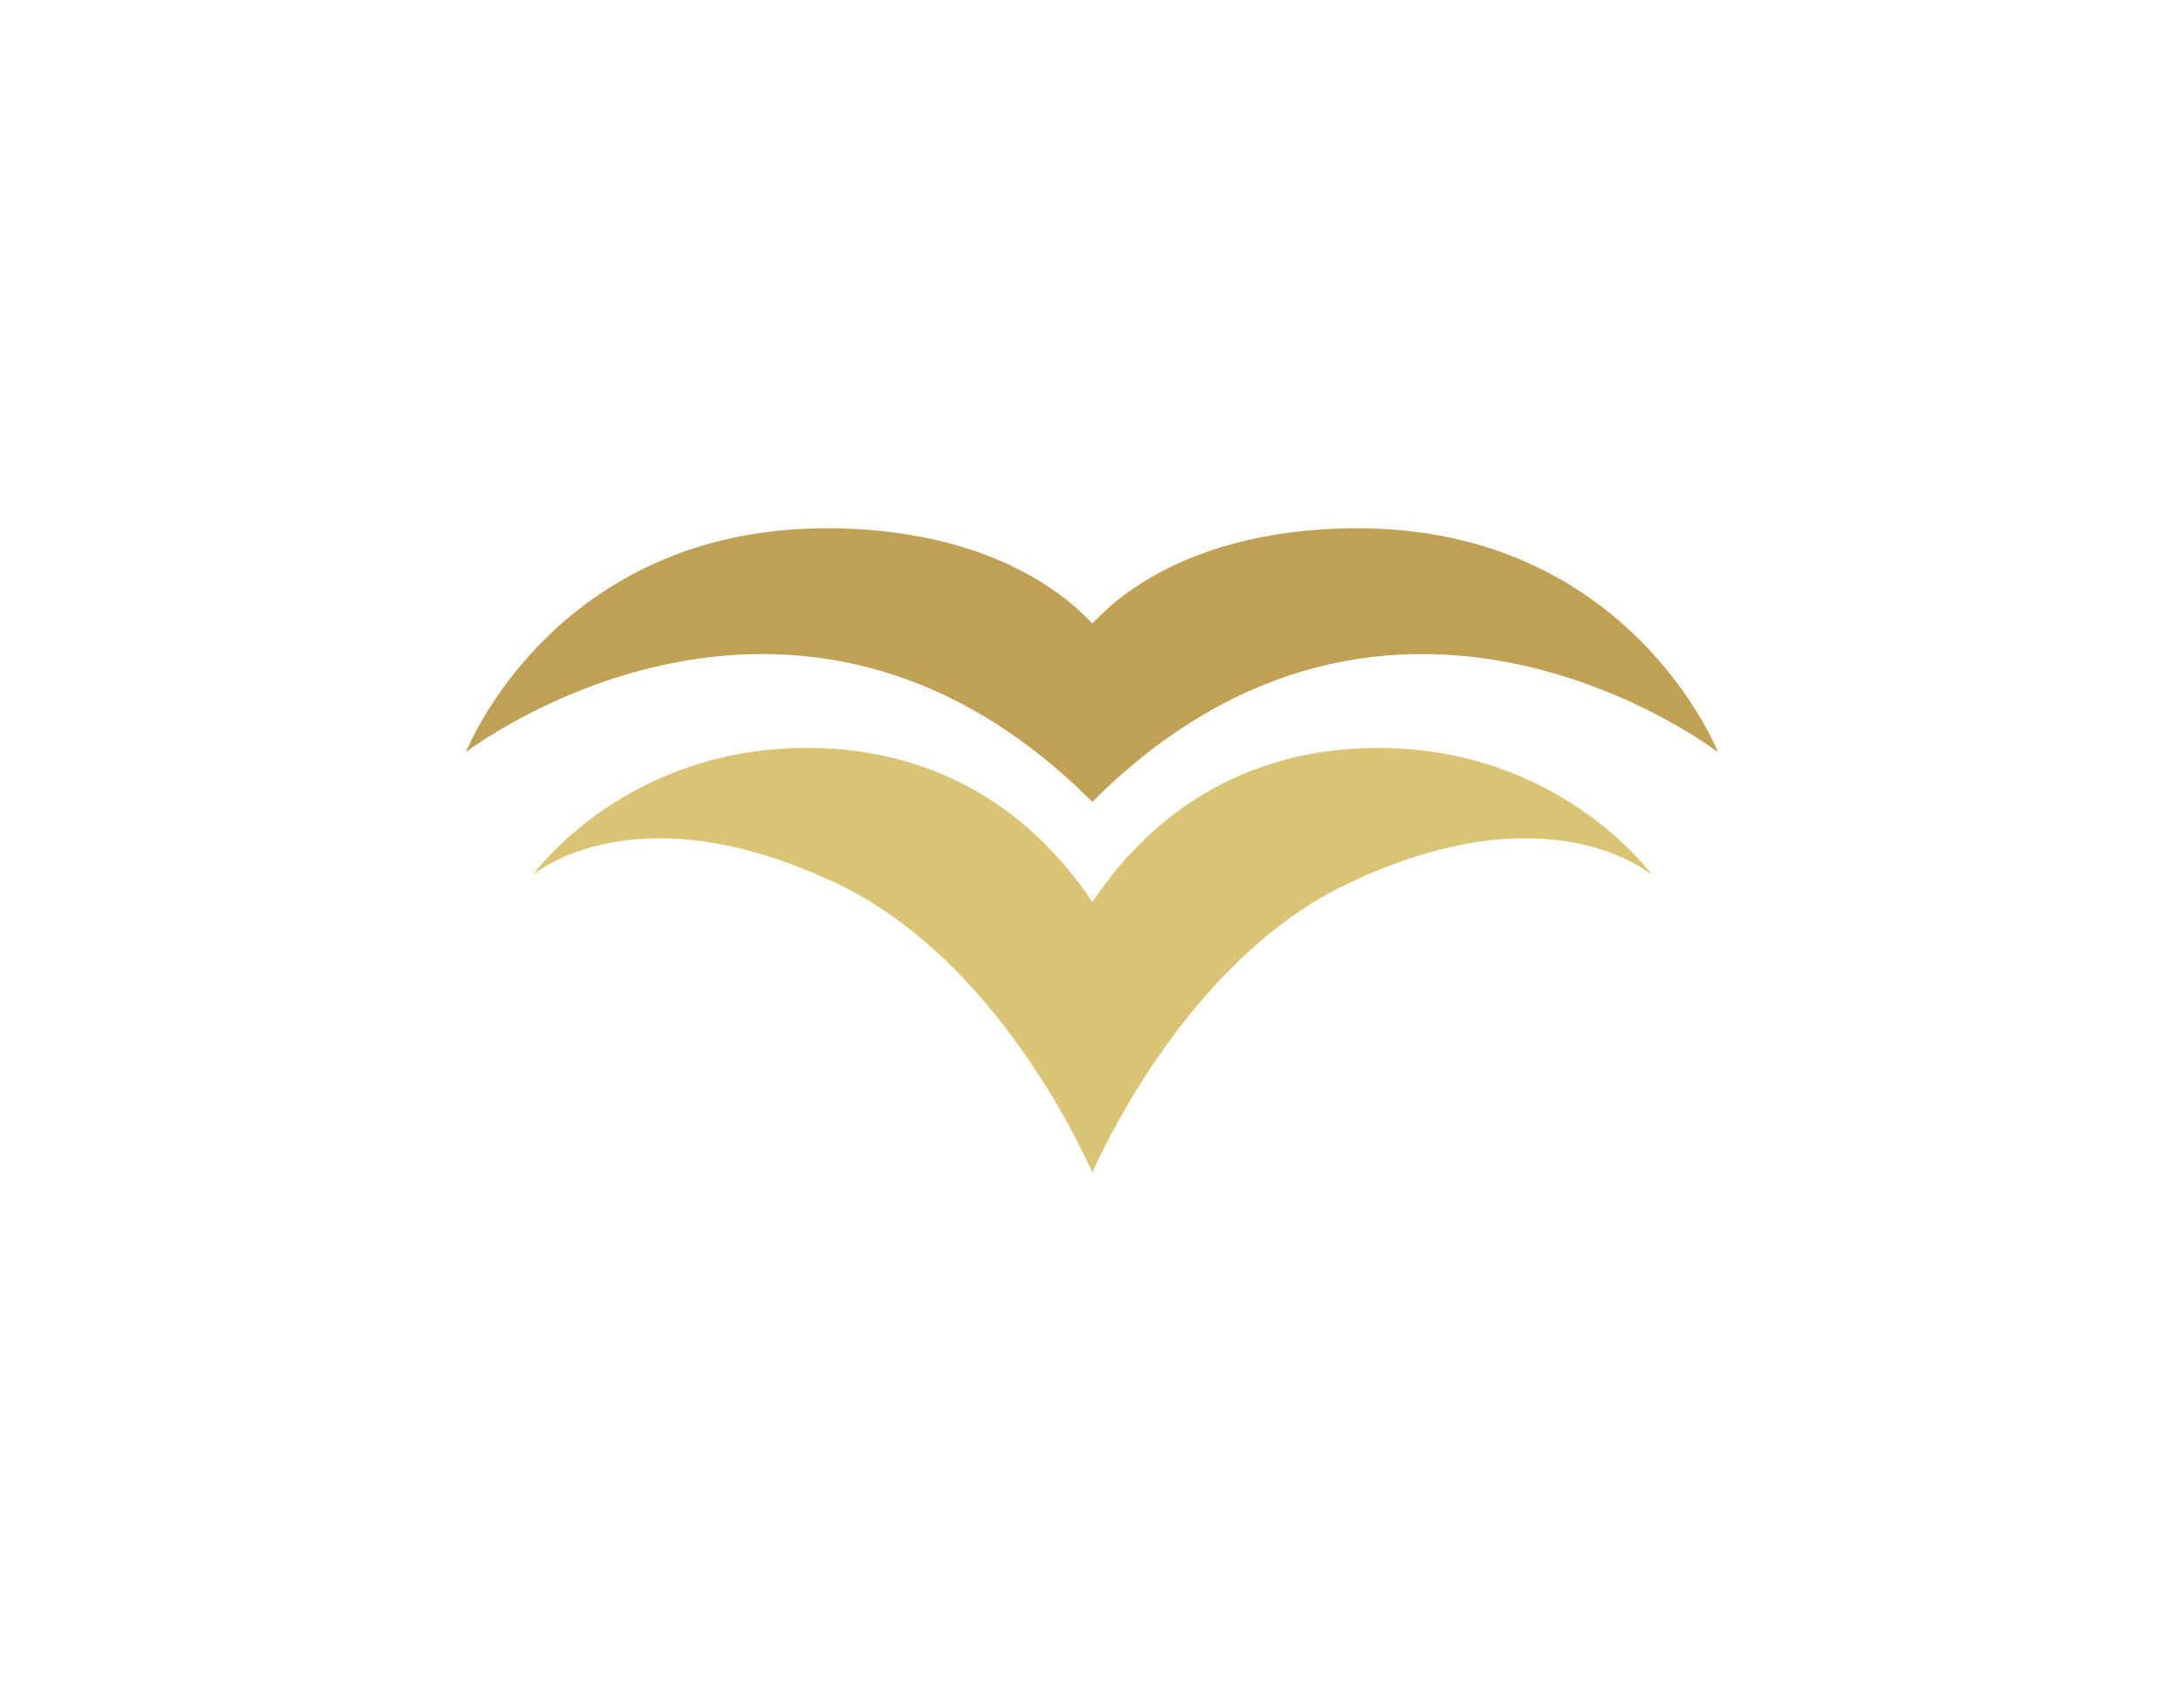
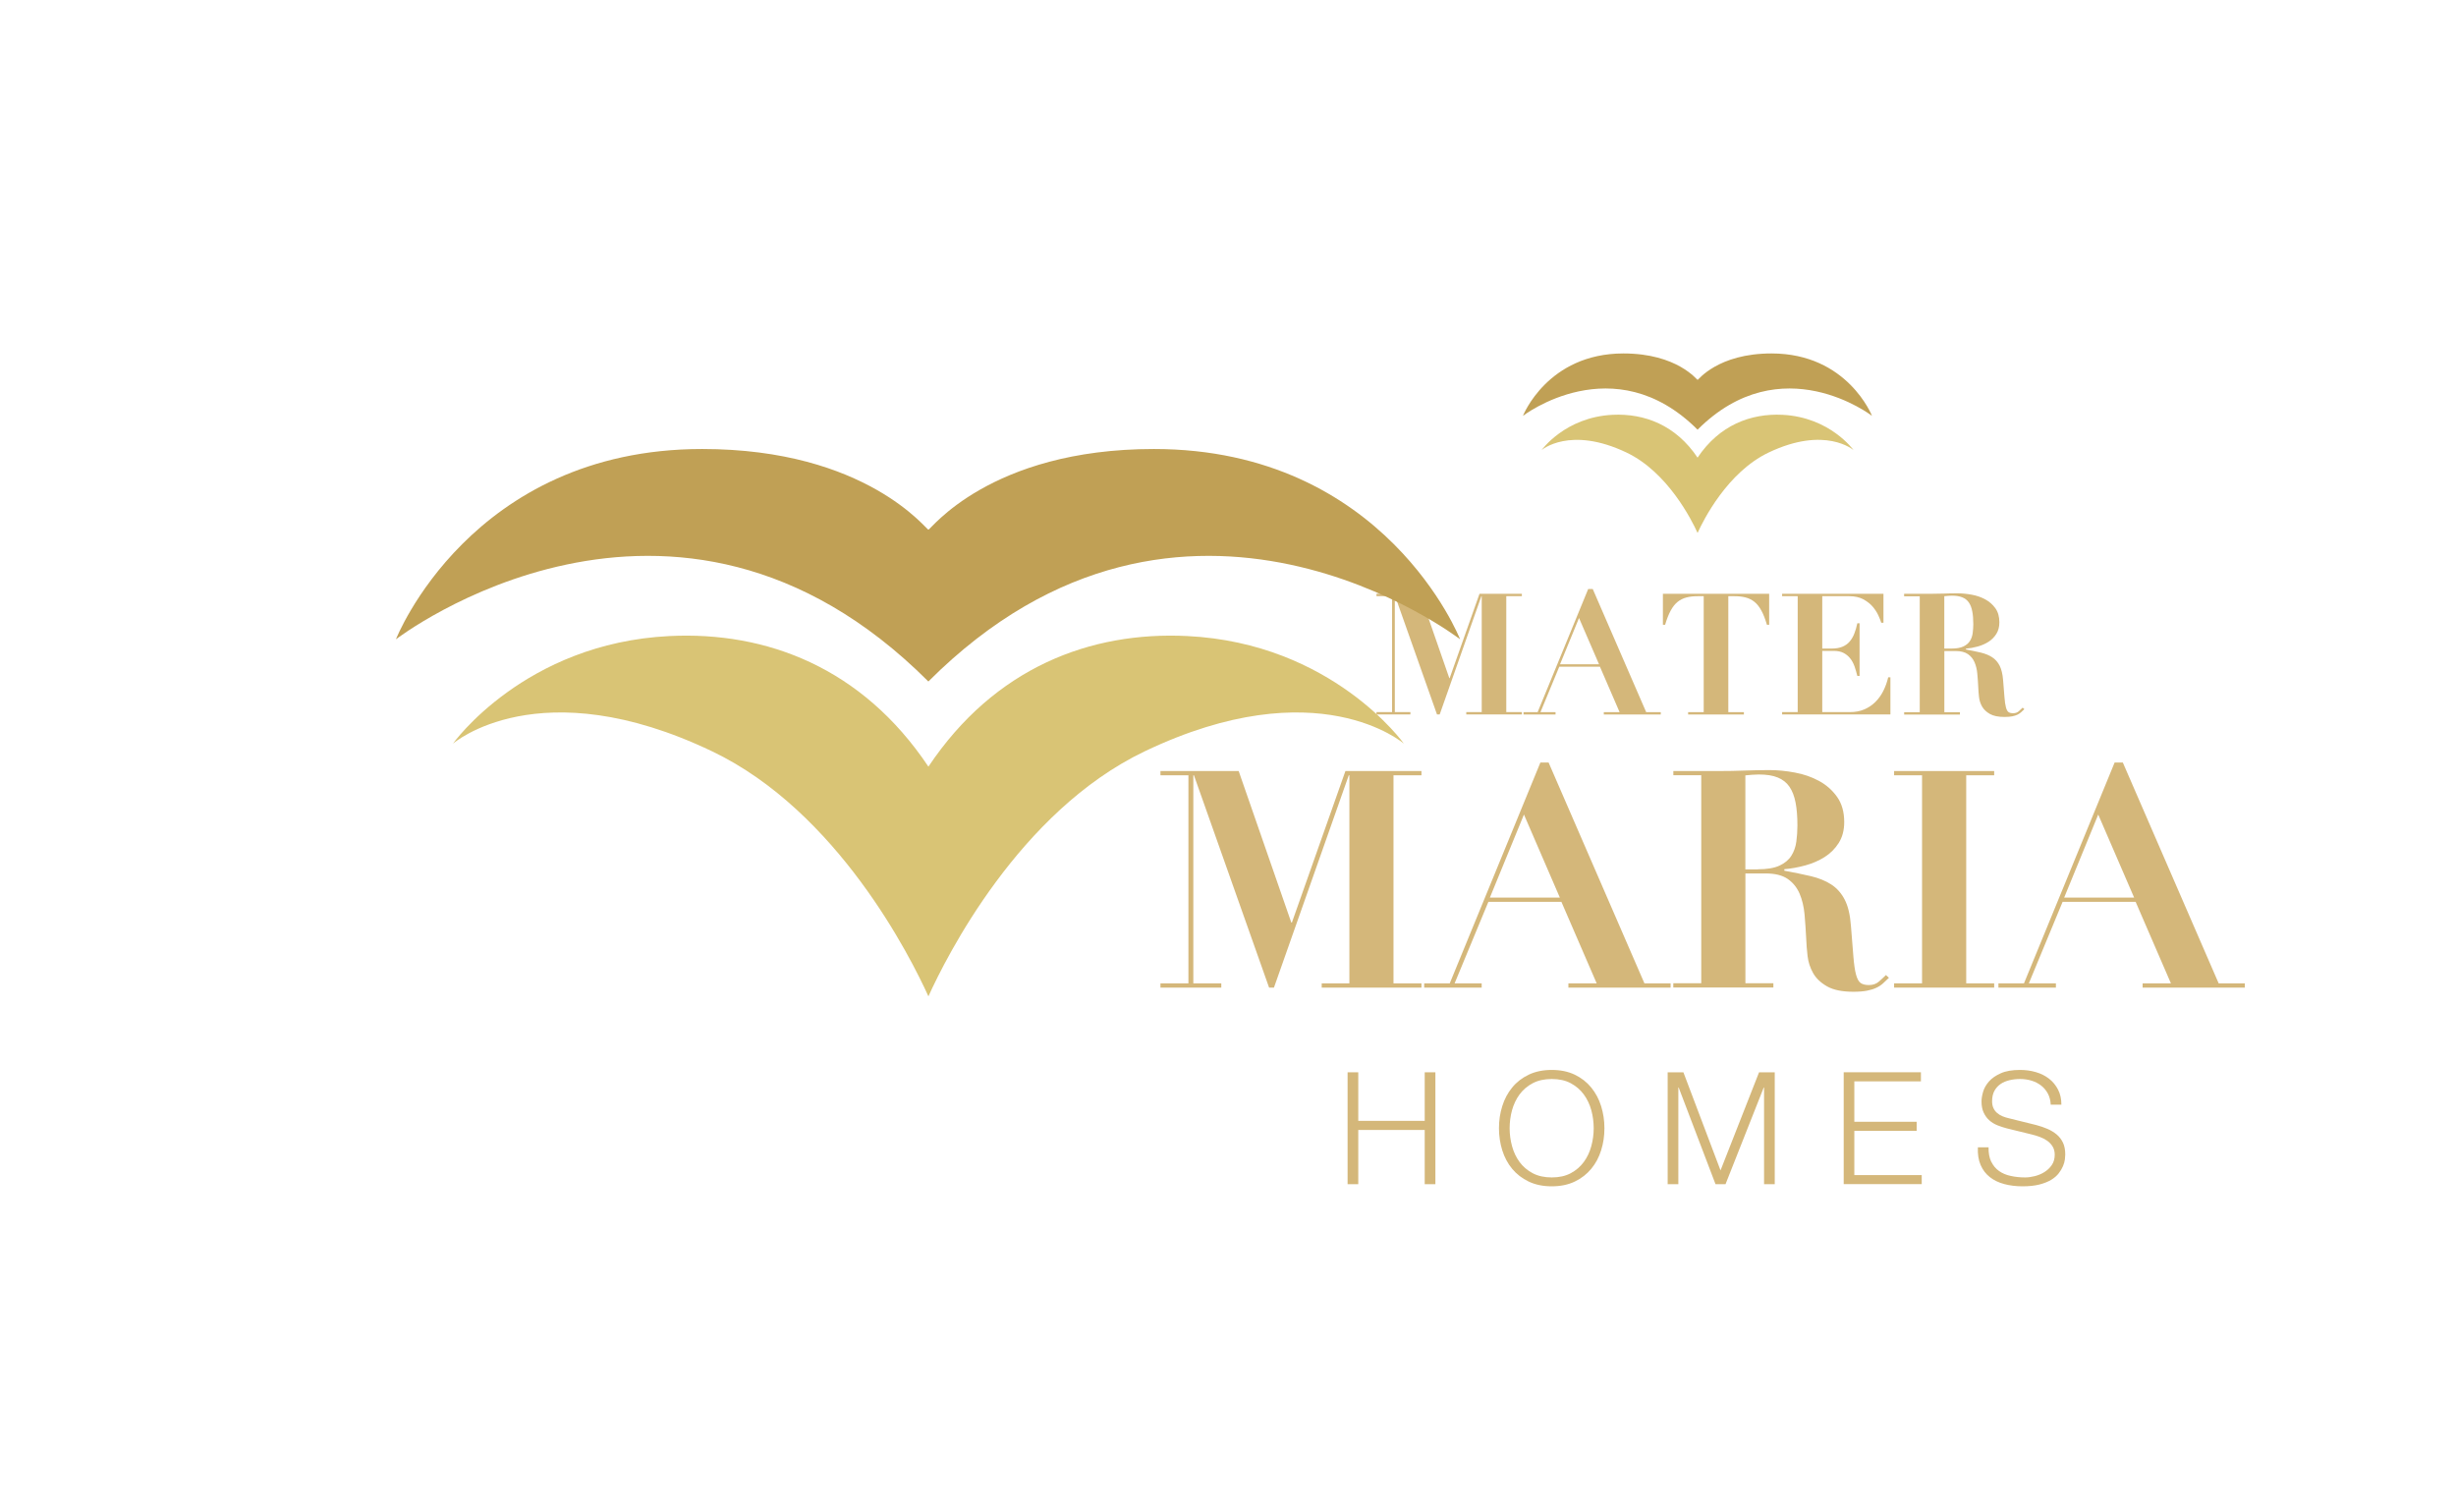
- <svg xmlns="http://www.w3.org/2000/svg" id="Layer_1" version="1.1" viewBox="0 0 393 306">
+ <svg xmlns="http://www.w3.org/2000/svg" id="Layer_1" version="1.1" viewBox="0 0 520 320">
  <defs>
    <style>
      .st0 {
-         fill: #926528;
+         fill: #D4B77A;
      }

      .st1 {
-         fill: #1e4f92;
+         fill: #D4B77A;
      }

      .st2 {
        fill: #d9c475;
      }

      .st3 {
        fill: #c0a055;
      }
    </style>
  </defs>
-   <g>
+   <g transform="translate(-1195, 10)">
    <g>
      <path class="st1" d="M1482.58,217.02v10.28h14.07v-10.28h2.26v23.69h-2.26v-11.48h-14.07v11.48h-2.26v-23.69h2.26Z" />
      <path class="st1" d="M1513.07,224.18c.46-1.48,1.16-2.79,2.09-3.93.93-1.14,2.1-2.05,3.5-2.72,1.4-.67,3.04-1.01,4.89-1.01s3.48.34,4.88,1.01c1.39.67,2.55,1.58,3.48,2.72.93,1.14,1.63,2.45,2.09,3.93.46,1.48.7,3.04.7,4.68s-.23,3.2-.7,4.68c-.46,1.48-1.16,2.79-2.09,3.91-.93,1.13-2.09,2.03-3.48,2.7-1.39.67-3.02,1.01-4.88,1.01s-3.49-.34-4.89-1.01c-1.4-.67-2.57-1.58-3.5-2.7-.93-1.13-1.63-2.43-2.09-3.91-.46-1.48-.7-3.04-.7-4.68s.23-3.2.7-4.68ZM1515.14,232.66c.34,1.25.87,2.37,1.59,3.35.72.98,1.64,1.77,2.77,2.37,1.13.6,2.48.9,4.05.9s2.91-.3,4.03-.9c1.12-.6,2.03-1.39,2.75-2.37.72-.98,1.25-2.1,1.59-3.35.34-1.25.51-2.52.51-3.8s-.17-2.58-.51-3.82c-.34-1.24-.87-2.35-1.59-3.33-.72-.98-1.64-1.77-2.75-2.37-1.12-.6-2.46-.9-4.03-.9s-2.92.3-4.05.9c-1.13.6-2.05,1.39-2.77,2.37-.72.98-1.25,2.1-1.59,3.33-.34,1.24-.51,2.51-.51,3.82s.17,2.55.51,3.8Z" />
      <path class="st1" d="M1551.42,217.02l7.86,20.77,8.16-20.77h3.32v23.69h-2.26v-20.47h-.07l-8.09,20.47h-2.12l-7.8-20.47h-.07v20.47h-2.26v-23.69h3.32Z" />
      <path class="st1" d="M1601.71,217.02v1.92h-14.1v8.56h13.2v1.92h-13.2v9.36h14.27v1.92h-16.52v-23.69h16.36Z" />
      <path class="st1" d="M1616.61,235.96c.4.82.95,1.47,1.64,1.96.7.49,1.52.84,2.47,1.04.95.21,1.97.32,3.05.32.62,0,1.29-.09,2.02-.27.73-.18,1.41-.46,2.04-.85.63-.39,1.16-.88,1.58-1.49.42-.61.63-1.34.63-2.21,0-.66-.15-1.24-.45-1.73-.3-.49-.69-.9-1.16-1.23-.48-.33-1-.6-1.58-.81-.58-.21-1.14-.38-1.69-.51l-5.27-1.29c-.69-.18-1.35-.4-2.01-.66-.65-.27-1.22-.62-1.71-1.06-.49-.44-.88-.98-1.18-1.63-.3-.64-.45-1.43-.45-2.36,0-.57.11-1.25.33-2.02.22-.77.64-1.5,1.24-2.19.61-.69,1.44-1.27,2.5-1.74,1.06-.48,2.42-.71,4.08-.71,1.17,0,2.29.15,3.35.46,1.06.31,1.99.77,2.79,1.39.8.62,1.43,1.39,1.91,2.31.48.92.71,1.99.71,3.2h-2.26c-.04-.91-.25-1.7-.61-2.37-.37-.67-.84-1.24-1.43-1.69-.59-.45-1.26-.8-2.02-1.03-.76-.23-1.56-.35-2.41-.35-.77,0-1.52.08-2.24.25-.72.17-1.35.43-1.89.8-.54.36-.98.85-1.31,1.44-.33.6-.5,1.34-.5,2.22,0,.55.09,1.03.28,1.44.19.41.45.76.78,1.04.33.29.71.52,1.14.7.43.18.89.32,1.38.43l5.77,1.43c.84.22,1.63.49,2.37.81.74.32,1.39.72,1.96,1.19.56.48,1.01,1.06,1.33,1.74.32.69.48,1.52.48,2.49,0,.27-.03.62-.08,1.06-.06.44-.19.91-.4,1.41-.21.5-.51,1-.9,1.51-.39.51-.92.97-1.59,1.38-.67.41-1.51.74-2.5,1-1,.25-2.19.38-3.58.38s-2.69-.16-3.88-.48c-1.19-.32-2.21-.81-3.05-1.48-.84-.66-1.49-1.51-1.94-2.55-.45-1.04-.65-2.29-.58-3.75h2.26c-.02,1.22.17,2.23.56,3.05Z" />
    </g>
    <g>
      <path class="st0" d="M1457.26,153.24l11.14,32.07h.13l11.33-32.07h16.1v.9h-5.92v44.05h5.92v.9h-21.12v-.9h5.86v-44.05h-.13l-15.84,44.95h-1.03l-15.91-44.95h-.13v44.05h5.92v.9h-12.88v-.9h5.92v-44.05h-5.92v-.9h16.55Z" />
      <path class="st0" d="M1501.95,198.19l19.19-46.75h1.74l20.29,46.75h5.54v.9h-21.64v-.9h5.99l-7.47-17.26h-15.46l-7.15,17.26h5.73v.9h-12.17v-.9h5.41ZM1510.45,180.03h14.81l-7.6-17.58-7.21,17.58Z" />
      <path class="st0" d="M1549.29,154.14v-.9h9.72c1.8,0,3.58-.03,5.35-.1,1.76-.06,3.54-.1,5.34-.1,1.67,0,3.45.17,5.31.52,1.87.34,3.57.93,5.12,1.77,1.55.84,2.82,1.96,3.83,3.38,1.01,1.42,1.51,3.2,1.51,5.34,0,1.72-.39,3.19-1.16,4.41-.77,1.22-1.77,2.22-2.99,2.99-1.22.77-2.59,1.36-4.09,1.77-1.5.41-2.98.68-4.44.8v.32c2.1.39,3.98.77,5.63,1.16,1.65.39,3.08.97,4.28,1.74,1.2.77,2.16,1.85,2.87,3.22.71,1.37,1.15,3.22,1.32,5.54.21,2.7.39,4.87.52,6.5.13,1.63.31,2.9.55,3.8.24.9.56,1.5.97,1.8.41.3,1,.45,1.77.45.86,0,1.57-.25,2.12-.74.56-.49,1.05-.95,1.48-1.38l.64.58c-.43.43-.85.83-1.26,1.19-.41.37-.88.68-1.42.93-.54.26-1.19.46-1.96.61-.77.15-1.74.23-2.9.23-2.36,0-4.21-.38-5.54-1.13-1.33-.75-2.32-1.68-2.96-2.8-.64-1.12-1.04-2.33-1.19-3.64-.15-1.31-.25-2.54-.29-3.7-.09-1.76-.2-3.47-.35-5.12-.15-1.65-.51-3.12-1.06-4.41-.56-1.29-1.4-2.32-2.51-3.09-1.12-.77-2.68-1.16-4.7-1.16h-4.25v23.25h5.92v.9h-21.19v-.9h5.92v-44.05h-5.92ZM1567.19,174.04c1.93,0,3.46-.26,4.57-.77,1.12-.52,1.95-1.21,2.51-2.09.56-.88.91-1.88,1.06-2.99.15-1.12.23-2.25.23-3.41,0-1.89-.13-3.51-.39-4.86-.26-1.35-.69-2.47-1.29-3.35-.6-.88-1.43-1.53-2.48-1.96-1.05-.43-2.39-.64-4.02-.64-.47,0-.94.02-1.42.06-.47.04-.95.09-1.42.13v19.9h2.64Z" />
      <path class="st0" d="M1617.22,153.24v.9h-5.92v44.05h5.92v.9h-21.19v-.9h5.92v-44.05h-5.92v-.9h21.19Z" />
      <path class="st0" d="M1623.53,198.19l19.19-46.75h1.74l20.29,46.75h5.54v.9h-21.64v-.9h5.99l-7.47-17.26h-15.46l-7.15,17.26h5.73v.9h-12.17v-.9h5.41ZM1632.04,180.03h14.81l-7.6-17.58-7.21,17.58Z" />
    </g>
    <g>
      <path class="st0" d="M1495.65,115.71l6.21,17.87h.07l6.32-17.87h8.97v.5h-3.3v24.55h3.3v.5h-11.77v-.5h3.27v-24.55h-.07l-8.83,25.05h-.57l-8.86-25.05h-.07v24.55h3.3v.5h-7.18v-.5h3.3v-24.55h-3.3v-.5h9.22Z" />
      <path class="st0" d="M1520.56,140.77l10.7-26.06h.97l11.31,26.06h3.09v.5h-12.06v-.5h3.34l-4.16-9.62h-8.61l-3.98,9.62h3.19v.5h-6.78v-.5h3.02ZM1525.3,130.64h8.26l-4.24-9.8-4.02,9.8Z" />
      <path class="st0" d="M1554.44,116.22c-.89,0-1.68.09-2.37.27-.69.18-1.32.49-1.87.93-.55.44-1.04,1.06-1.47,1.85s-.83,1.79-1.18,3.01h-.47v-6.57h22.5v6.57h-.47c-.36-1.22-.75-2.23-1.18-3.01-.43-.79-.92-1.41-1.47-1.85-.55-.44-1.17-.75-1.87-.93-.69-.18-1.48-.27-2.37-.27h-1.29v24.55h3.3v.5h-11.81v-.5h3.3v-24.55h-1.29Z" />
      <path class="st0" d="M1593.78,115.71v6.14h-.47c-.12-.41-.32-.93-.61-1.56-.29-.63-.69-1.25-1.2-1.85-.51-.6-1.18-1.12-1.99-1.56-.81-.44-1.81-.66-2.98-.66h-5.71v11.09h2.01c.88,0,1.63-.13,2.24-.38.61-.25,1.12-.61,1.53-1.08.41-.47.74-1.03,1-1.69.26-.66.48-1.39.65-2.21h.47v11.16h-.47c-.17-.69-.37-1.36-.59-2.01-.23-.65-.53-1.21-.92-1.7-.38-.49-.86-.88-1.42-1.17-.56-.29-1.26-.43-2.1-.43h-2.4v12.96h5.89c1.1,0,2.09-.18,2.98-.56.88-.37,1.67-.89,2.35-1.56.68-.67,1.25-1.45,1.7-2.35.45-.9.8-1.86,1.04-2.89h.47v7.86h-22.93v-.5h3.3v-24.55h-3.3v-.5h21.46Z" />
      <path class="st0" d="M1598.15,116.22v-.5h5.42c1,0,2-.02,2.98-.05.98-.04,1.97-.05,2.98-.05.93,0,1.92.1,2.96.29,1.04.19,1.99.52,2.85.99.86.47,1.57,1.09,2.14,1.88.56.79.84,1.78.84,2.98,0,.96-.22,1.78-.65,2.46s-.99,1.24-1.67,1.67-1.44.76-2.28.99c-.84.23-1.66.38-2.48.45v.18c1.17.22,2.22.43,3.14.65.92.22,1.72.54,2.39.97.67.43,1.2,1.03,1.6,1.79.39.77.64,1.79.74,3.09.12,1.51.22,2.72.29,3.62.07.91.17,1.62.31,2.12.13.5.31.84.54,1,.23.17.56.25.99.25.48,0,.87-.14,1.18-.41.31-.27.59-.53.83-.77l.36.32c-.24.24-.47.46-.7.66-.23.2-.49.38-.79.52-.3.14-.66.26-1.09.34-.43.08-.97.13-1.62.13-1.32,0-2.35-.21-3.09-.63-.74-.42-1.29-.94-1.65-1.56-.36-.62-.58-1.3-.66-2.03-.08-.73-.14-1.42-.16-2.06-.05-.98-.11-1.93-.2-2.85-.08-.92-.28-1.74-.59-2.46-.31-.72-.78-1.29-1.4-1.72-.62-.43-1.5-.65-2.62-.65h-2.37v12.96h3.3v.5h-11.81v-.5h3.3v-24.55h-3.3ZM1608.13,127.31c1.08,0,1.93-.14,2.55-.43.62-.29,1.09-.68,1.4-1.17.31-.49.51-1.05.59-1.67.08-.62.13-1.26.13-1.9,0-1.05-.07-1.96-.22-2.71-.14-.75-.38-1.38-.72-1.87-.34-.49-.8-.86-1.38-1.09-.59-.24-1.33-.36-2.24-.36-.26,0-.53.01-.79.04-.26.02-.53.05-.79.07v11.09h1.47Z" />
    </g>
    <g>
      <path class="st2" d="M1572.4,77.82c-6.73-.33-13.38,2.19-17.98,9.07-4.6-6.88-11.25-9.4-17.98-9.07-10.08.49-15.04,7.47-15.04,7.47,0,0,5.98-5.21,18,.53,8.72,4.17,13.79,14.3,15.02,17.01,1.23-2.71,6.3-12.84,15.02-17.01,12.02-5.75,18-.53,18-.53,0,0-4.96-6.97-15.04-7.47Z" />
      <path class="st3" d="M1570.09,64.83c-11.44,0-15.56,5.68-15.66,5.6-.1.08-4.26-5.6-15.71-5.6-16.09,0-21.27,13.21-21.27,13.21,0,0,19.23-14.81,36.97,2.93,17.74-17.74,36.93-2.93,36.93-2.93,0,0-5.17-13.21-21.27-13.21Z" />
    </g>
  </g>
  <g>
-     <g>
-       <path class="st0" d="M551.26,153.24l11.14,32.07h.13l11.33-32.07h16.1v.9h-5.92v44.05h5.92v.9h-21.12v-.9h5.86v-44.05h-.13l-15.84,44.95h-1.03l-15.91-44.95h-.13v44.05h5.92v.9h-12.88v-.9h5.92v-44.05h-5.92v-.9h16.55Z" />
-       <path class="st0" d="M595.95,198.19l19.19-46.75h1.74l20.29,46.75h5.54v.9h-21.64v-.9h5.99l-7.47-17.26h-15.46l-7.15,17.26h5.73v.9h-12.17v-.9h5.41ZM604.45,180.03h14.81l-7.6-17.58-7.21,17.58Z" />
-       <path class="st0" d="M643.29,154.14v-.9h9.72c1.8,0,3.58-.03,5.35-.1,1.76-.06,3.54-.1,5.34-.1,1.67,0,3.45.17,5.31.52,1.87.34,3.57.93,5.12,1.77,1.55.84,2.82,1.96,3.83,3.38,1.01,1.42,1.51,3.2,1.51,5.34,0,1.72-.39,3.19-1.16,4.41-.77,1.22-1.77,2.22-2.99,2.99-1.22.77-2.59,1.36-4.09,1.77-1.5.41-2.98.68-4.44.8v.32c2.1.39,3.98.77,5.63,1.16,1.65.39,3.08.97,4.28,1.74,1.2.77,2.16,1.85,2.87,3.22.71,1.37,1.15,3.22,1.32,5.54.21,2.7.39,4.87.52,6.5.13,1.63.31,2.9.55,3.8.24.9.56,1.5.97,1.8.41.3,1,.45,1.77.45.86,0,1.57-.25,2.12-.74.56-.49,1.05-.95,1.48-1.38l.64.58c-.43.43-.85.83-1.26,1.19-.41.37-.88.68-1.42.93-.54.26-1.19.46-1.96.61-.77.15-1.74.23-2.9.23-2.36,0-4.21-.38-5.54-1.13-1.33-.75-2.32-1.68-2.96-2.8-.64-1.12-1.04-2.33-1.19-3.64-.15-1.31-.25-2.54-.29-3.7-.09-1.76-.2-3.47-.35-5.12-.15-1.65-.51-3.12-1.06-4.41-.56-1.29-1.4-2.32-2.51-3.09-1.12-.77-2.68-1.16-4.7-1.16h-4.25v23.25h5.92v.9h-21.19v-.9h5.92v-44.05h-5.92ZM661.19,174.04c1.93,0,3.46-.26,4.57-.77,1.12-.52,1.95-1.21,2.51-2.09.56-.88.91-1.88,1.06-2.99.15-1.12.23-2.25.23-3.41,0-1.89-.13-3.51-.39-4.86-.26-1.35-.69-2.47-1.29-3.35-.6-.88-1.43-1.53-2.48-1.96-1.05-.43-2.39-.64-4.02-.64-.47,0-.94.02-1.42.06-.47.04-.95.09-1.42.13v19.9h2.64Z" />
-       <path class="st0" d="M711.22,153.24v.9h-5.92v44.05h5.92v.9h-21.19v-.9h5.92v-44.05h-5.92v-.9h21.19Z" />
-       <path class="st0" d="M717.53,198.19l19.19-46.75h1.74l20.29,46.75h5.54v.9h-21.64v-.9h5.99l-7.47-17.26h-15.46l-7.15,17.26h5.73v.9h-12.17v-.9h5.41ZM726.04,180.03h14.81l-7.6-17.58-7.21,17.58Z" />
-     </g>
-     <g>
-       <path class="st0" d="M589.65,115.71l6.21,17.87h.07l6.32-17.87h8.97v.5h-3.3v24.55h3.3v.5h-11.77v-.5h3.27v-24.55h-.07l-8.83,25.05h-.57l-8.86-25.05h-.07v24.55h3.3v.5h-7.18v-.5h3.3v-24.55h-3.3v-.5h9.22Z" />
-       <path class="st0" d="M614.56,140.77l10.7-26.06h.97l11.31,26.06h3.09v.5h-12.06v-.5h3.34l-4.16-9.62h-8.61l-3.98,9.62h3.19v.5h-6.78v-.5h3.02ZM619.3,130.64h8.26l-4.24-9.8-4.02,9.8Z" />
-       <path class="st0" d="M648.44,116.22c-.89,0-1.68.09-2.37.27-.69.18-1.32.49-1.87.93-.55.44-1.04,1.06-1.47,1.85s-.83,1.79-1.18,3.01h-.47v-6.57h22.5v6.57h-.47c-.36-1.22-.75-2.23-1.18-3.01-.43-.79-.92-1.41-1.47-1.85-.55-.44-1.17-.75-1.87-.93-.69-.18-1.48-.27-2.37-.27h-1.29v24.55h3.3v.5h-11.81v-.5h3.3v-24.55h-1.29Z" />
-       <path class="st0" d="M687.78,115.71v6.14h-.47c-.12-.41-.32-.93-.61-1.56-.29-.63-.69-1.25-1.2-1.85-.51-.6-1.18-1.12-1.99-1.56-.81-.44-1.81-.66-2.98-.66h-5.71v11.09h2.01c.88,0,1.63-.13,2.24-.38.61-.25,1.12-.61,1.53-1.08.41-.47.74-1.03,1-1.69.26-.66.48-1.39.65-2.21h.47v11.16h-.47c-.17-.69-.37-1.36-.59-2.01-.23-.65-.53-1.21-.92-1.7-.38-.49-.86-.88-1.42-1.17-.56-.29-1.26-.43-2.1-.43h-2.4v12.96h5.89c1.1,0,2.09-.18,2.98-.56.88-.37,1.67-.89,2.35-1.56.68-.67,1.25-1.45,1.7-2.35.45-.9.8-1.86,1.04-2.89h.47v7.86h-22.93v-.5h3.3v-24.55h-3.3v-.5h21.46Z" />
-       <path class="st0" d="M692.15,116.22v-.5h5.42c1,0,2-.02,2.98-.05.98-.04,1.97-.05,2.98-.05.93,0,1.92.1,2.96.29,1.04.19,1.99.52,2.85.99.86.47,1.57,1.09,2.14,1.88.56.79.84,1.78.84,2.98,0,.96-.22,1.78-.65,2.46s-.99,1.24-1.67,1.67-1.44.76-2.28.99c-.84.23-1.66.38-2.48.45v.18c1.17.22,2.22.43,3.14.65.92.22,1.72.54,2.39.97.67.43,1.2,1.03,1.6,1.79.39.77.64,1.79.74,3.09.12,1.51.22,2.72.29,3.62.07.91.17,1.62.31,2.12.13.5.31.84.54,1,.23.17.56.25.99.25.48,0,.87-.14,1.18-.41.31-.27.59-.53.83-.77l.36.32c-.24.24-.47.46-.7.66-.23.2-.49.38-.79.52-.3.14-.66.26-1.09.34-.43.08-.97.13-1.62.13-1.32,0-2.35-.21-3.09-.63-.74-.42-1.29-.94-1.65-1.56-.36-.62-.58-1.3-.66-2.03-.08-.73-.14-1.42-.16-2.06-.05-.98-.11-1.93-.2-2.85-.08-.92-.28-1.74-.59-2.46-.31-.72-.78-1.29-1.4-1.72-.62-.43-1.5-.65-2.62-.65h-2.37v12.96h3.3v.5h-11.81v-.5h3.3v-24.55h-3.3ZM702.13,127.31c1.08,0,1.93-.14,2.55-.43.62-.29,1.09-.68,1.4-1.17.31-.49.51-1.05.59-1.67.08-.62.13-1.26.13-1.9,0-1.05-.07-1.96-.22-2.71-.14-.75-.38-1.38-.72-1.87-.34-.49-.8-.86-1.38-1.09-.59-.24-1.33-.36-2.24-.36-.26,0-.53.01-.79.04-.26.02-.53.05-.79.07v11.09h1.47Z" />
-     </g>
-     <g>
-       <path class="st2" d="M666.4,77.82c-6.73-.33-13.38,2.19-17.98,9.07-4.6-6.88-11.25-9.4-17.98-9.07-10.08.49-15.04,7.47-15.04,7.47,0,0,5.98-5.21,18,.53,8.72,4.17,13.79,14.3,15.02,17.01,1.23-2.71,6.3-12.84,15.02-17.01,12.02-5.75,18-.53,18-.53,0,0-4.96-6.97-15.04-7.47Z" />
-       <path class="st3" d="M664.09,64.83c-11.44,0-15.56,5.68-15.66,5.6-.1.08-4.26-5.6-15.71-5.6-16.09,0-21.27,13.21-21.27,13.21,0,0,19.23-14.81,36.97,2.93,17.74-17.74,36.93-2.93,36.93-2.93,0,0-5.17-13.21-21.27-13.21Z" />
-     </g>
-   </g>
-   <g>
    <path class="st2" d="M251.38,134.66c-20.51-1.01-40.78,6.67-54.81,27.65-14.03-20.98-34.3-28.66-54.81-27.65-30.73,1.51-45.86,22.78-45.86,22.78,0,0,18.23-15.89,54.88,1.63,26.59,12.71,42.04,43.6,45.79,51.87,3.75-8.28,19.19-39.16,45.79-51.87,36.66-17.52,54.88-1.63,54.88-1.63,0,0-15.13-21.27-45.86-22.78Z" />
    <path class="st3" d="M244.31,95.06c-34.89,0-47.43,17.32-47.74,17.07-.31.25-13-17.07-47.89-17.07-49.07,0-64.85,40.29-64.85,40.29,0,0,58.64-45.16,112.73,8.93,54.09-54.09,112.58-8.93,112.58-8.93,0,0-15.78-40.29-64.85-40.29Z" />
  </g>
</svg>
